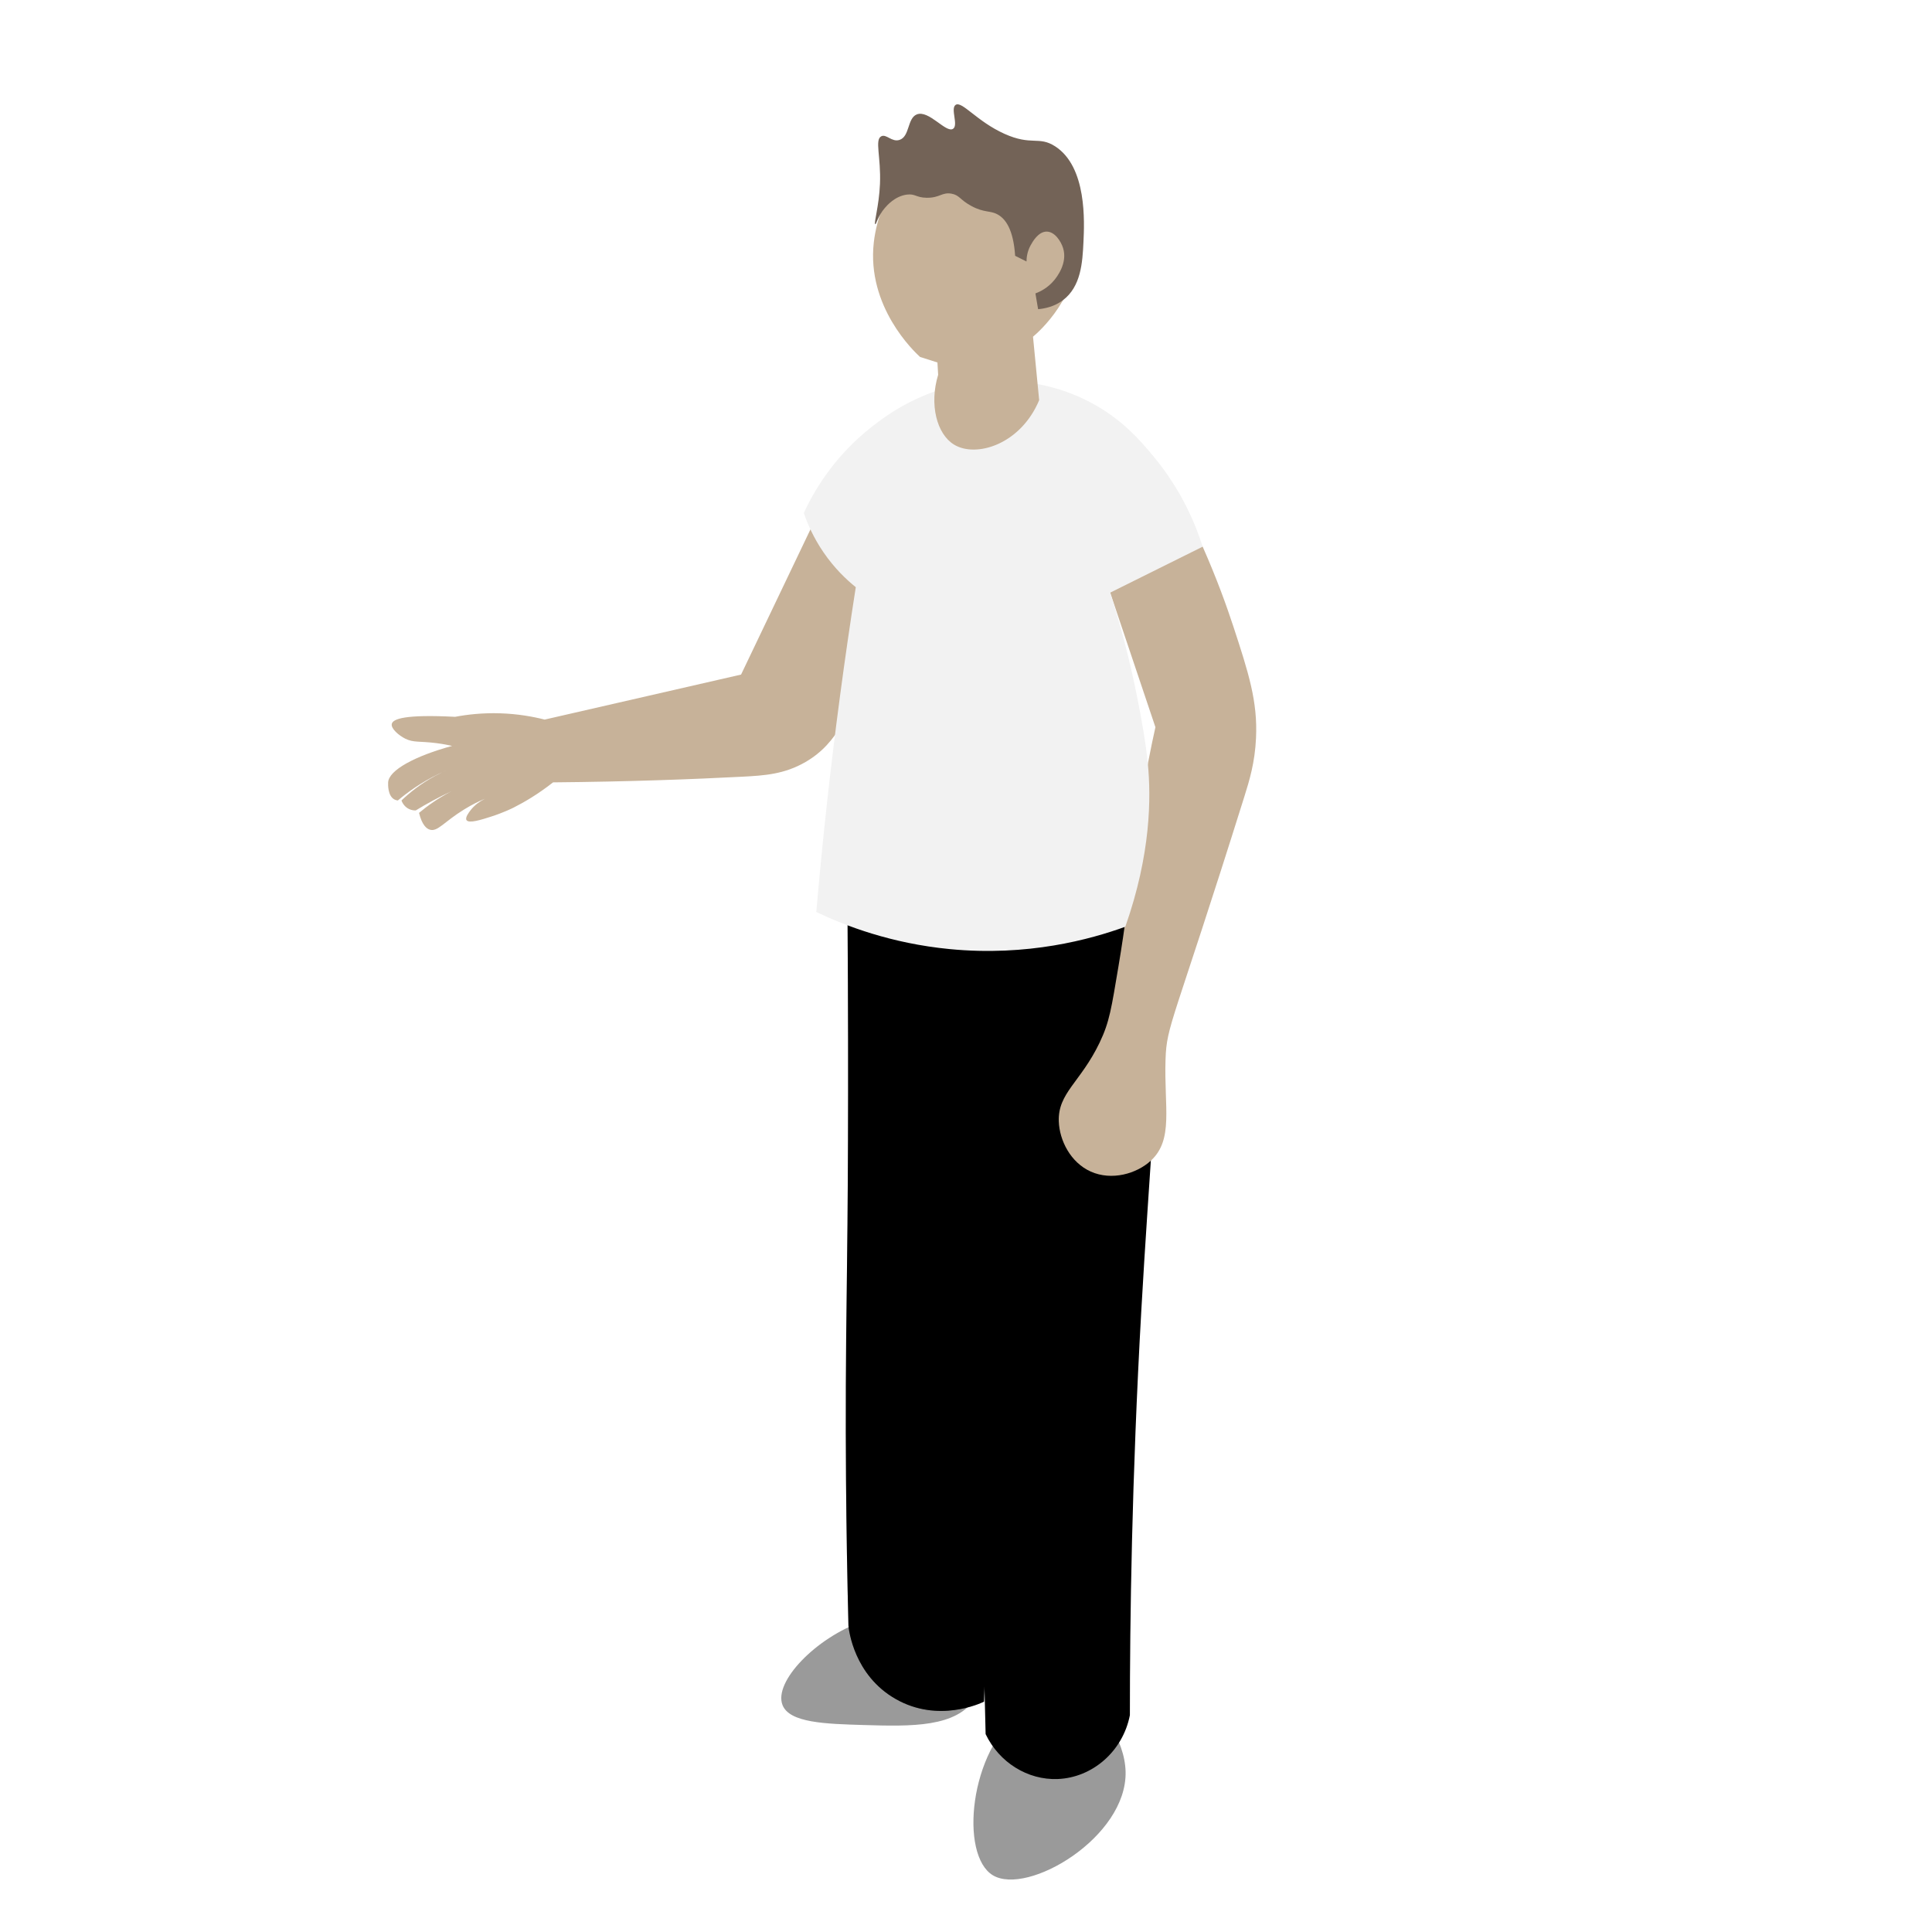
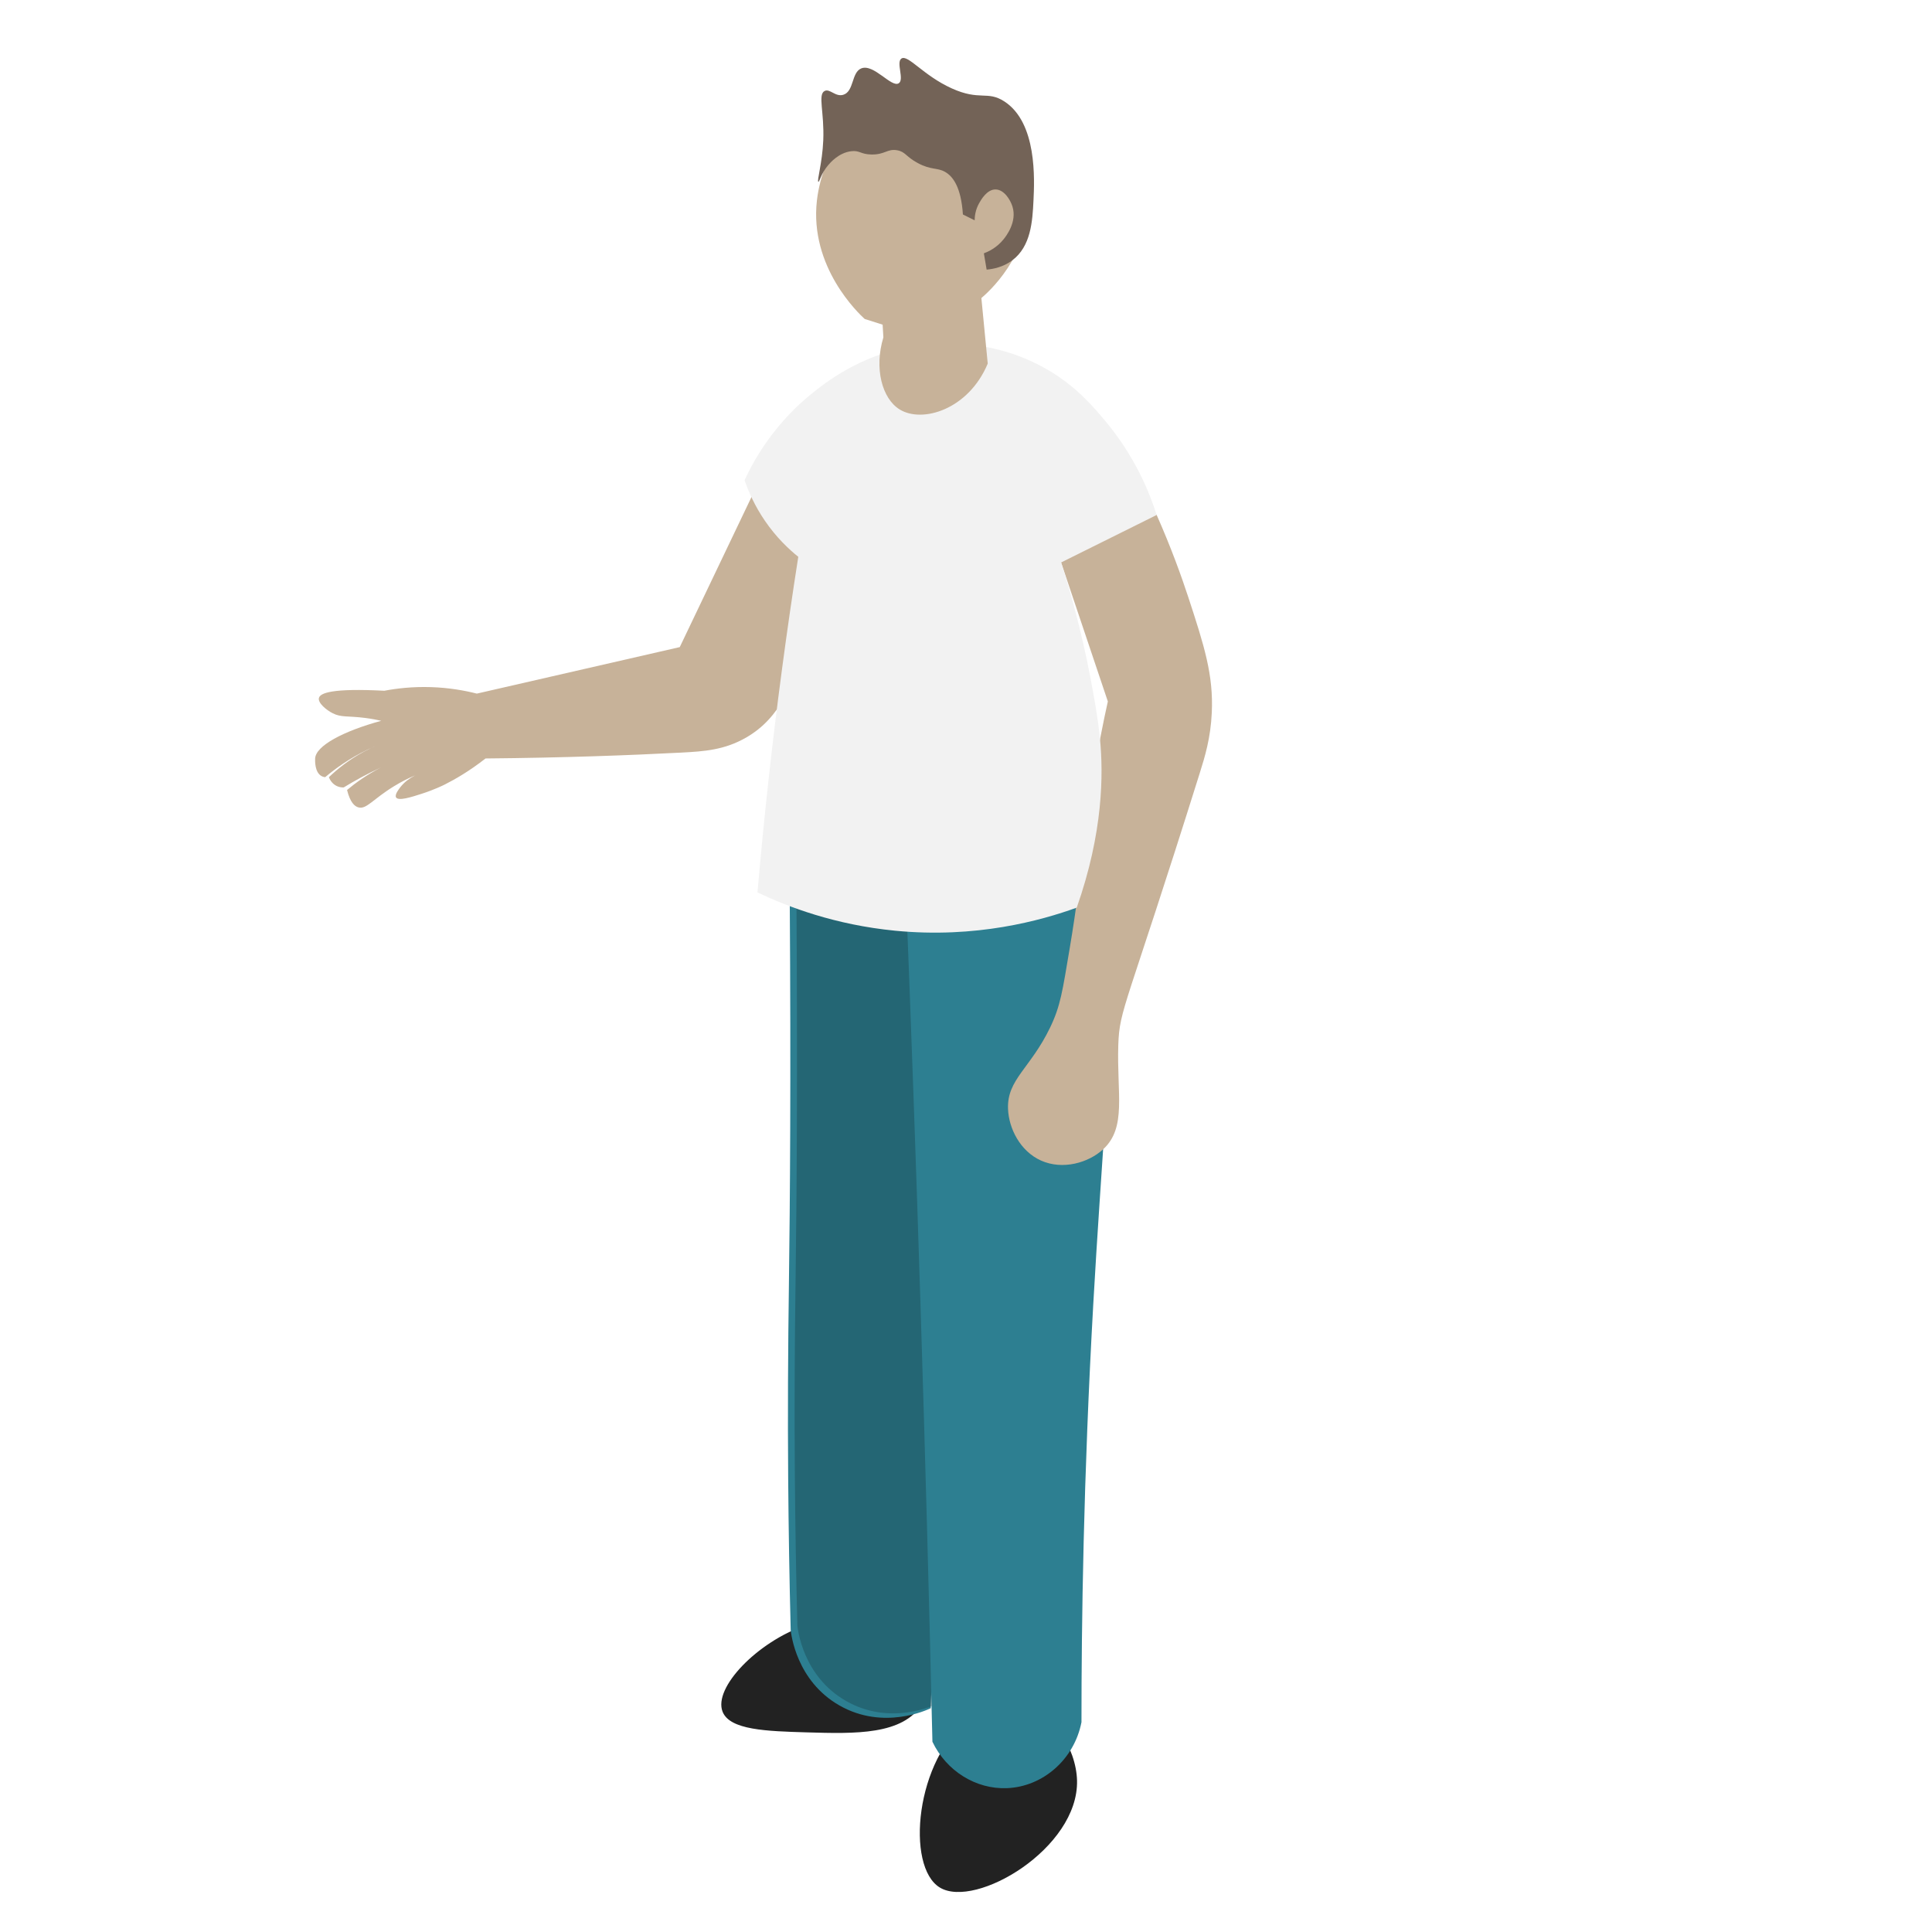
- <svg xmlns="http://www.w3.org/2000/svg" width="100%" height="100%" viewBox="0 0 200 200" version="1.1" xml:space="preserve" style="fill-rule:evenodd;clip-rule:evenodd;stroke-linejoin:round;stroke-miterlimit:2;">
-   <g>
-     <path d="M89.268,167.862c3.367,-1.169 9.521,-1.816 11.747,1.735c1.101,1.753 1.105,4.315 -0,6.111c-1.934,3.148 -6.7,3.008 -11.586,2.867c-3.998,-0.118 -7.703,-0.226 -8.425,-2.075c-0.941,-2.406 3.473,-6.971 8.264,-8.638" style="fill:#9a9a9a;fill-rule:nonzero;" />
-     <path d="M105.81,177.133c0.575,-0.428 2.493,-1.853 4.797,-1.508c3.374,0.505 5.833,4.545 5.914,7.769c0.172,6.794 -10.159,12.898 -13.743,10.732c-3.443,-2.079 -2.483,-12.893 3.032,-16.993" style="fill:#9a9a9a;fill-rule:nonzero;" />
+ <svg xmlns="http://www.w3.org/2000/svg" width="100%" height="100%" viewBox="0 0 100 100" version="1.1" xml:space="preserve" style="fill-rule:evenodd;clip-rule:evenodd;stroke-linejoin:round;stroke-miterlimit:2;">
+   <path d="M41.669,84.133c1.739,-0.604 4.918,-0.938 6.068,0.896c0.569,0.906 0.571,2.229 -0,3.157c-0.999,1.626 -3.461,1.554 -5.985,1.481c-2.065,-0.061 -3.979,-0.117 -4.352,-1.072c-0.486,-1.243 1.794,-3.601 4.269,-4.462" style="fill:#222;fill-rule:nonzero;" />
+   <path d="M49.653,46.796c-0.493,13.873 -0.985,27.747 -1.478,41.62c-0.188,0.092 -2.446,1.154 -4.719,-0.138c-2.239,-1.272 -2.509,-3.7 -2.53,-3.92c-0.065,-2.567 -0.11,-5.177 -0.13,-7.827c-0.026,-3.349 -0.009,-6.698 0.038,-10.047c0.059,-4.273 0.106,-10.678 0.044,-19.885c2.925,0.066 5.85,0.132 8.775,0.197" style="fill:#2d7f91;fill-rule:nonzero;" />
+   <g opacity="0.2">
+     <path d="M49.998,46.566c-0.493,13.873 -0.985,27.747 -1.478,41.62c-0.188,0.092 -2.446,1.154 -4.719,-0.138c-2.239,-1.272 -2.509,-3.7 -2.53,-3.92c-0.065,-2.567 -0.11,-5.177 -0.13,-7.827c-0.026,-3.349 -0.009,-6.698 0.038,-10.047c0.059,-4.273 0.106,-10.678 0.044,-19.885c2.925,0.066 5.85,0.132 8.775,0.197" style="fill-rule:nonzero;" />
  </g>
-   <path d="M104.725,95.582c-0.955,26.856 -1.907,53.714 -2.861,80.571c-0.364,0.178 -4.736,2.234 -9.136,-0.268c-4.334,-2.462 -4.857,-7.162 -4.897,-7.588c-0.126,-4.97 -0.213,-10.022 -0.252,-15.152c-0.05,-6.483 -0.018,-12.966 0.073,-19.45c0.115,-8.272 0.206,-20.671 0.086,-38.494c5.662,0.128 11.324,0.255 16.987,0.381" class="main" />
-   <g opacity="0.2">
-     <path d="M104.725,95.582c-0.955,26.856 -1.907,53.714 -2.861,80.571c-0.364,0.178 -4.736,2.234 -9.136,-0.268c-4.334,-2.462 -4.857,-7.162 -4.897,-7.588c-0.126,-4.97 -0.213,-10.022 -0.252,-15.152c-0.05,-6.483 -0.018,-12.966 0.073,-19.45c0.115,-8.272 0.206,-20.671 0.086,-38.494c5.662,0.128 11.324,0.255 16.987,0.381" style="fill-rule:nonzero;" />
-   </g>
-   <path d="M118.151,135.615c-0.993,17.603 -1.187,32.106 -1.185,41.939c-0.73,3.743 -3.881,6.471 -7.474,6.61c-3.109,0.12 -6.061,-1.717 -7.461,-4.651c-0.335,-14.529 -0.734,-29.162 -1.198,-43.898c-0.443,-14.112 -0.943,-28.124 -1.495,-42.039c9.136,-6.272 13.702,-5.974 16.159,-4.652c6.7,3.611 4.253,18.366 2.654,46.691" class="main" />
-   <path d="M119.609,75.279c-1.561,-4.642 -3.123,-9.286 -4.683,-13.928c-3.005,-6.079 -4.128,-11.385 -2.498,-12.546c1.704,-1.214 6.77,1.856 12.072,7.786c1.476,3.335 2.492,6.179 3.166,8.229c1.601,4.876 2.532,7.798 2.357,11.578c-0.116,2.544 -0.683,4.397 -1.215,6.089c-7.42,23.656 -8.034,23.553 -8.152,27.2c-0.161,4.927 0.859,8.276 -1.52,10.465c-1.467,1.352 -4.053,2.103 -6.226,1.127c-2.098,-0.943 -3.236,-3.237 -3.304,-5.192c-0.105,-2.942 2.248,-4.042 4.22,-8.142c1.047,-2.176 1.233,-3.628 1.952,-7.879c1.449,-8.603 1.349,-12.169 3.047,-21.006c0.311,-1.624 0.598,-2.944 0.784,-3.781" style="fill:#c7b299;fill-rule:nonzero;" />
-   <path d="M97.223,57.011c-3.161,4.582 -5.345,8.562 -6.802,11.479c-2.583,5.171 -3.576,8.386 -7.033,10.392c-2.192,1.27 -4.248,1.4 -6.505,1.52c-5.114,0.265 -11.737,0.518 -19.629,0.588c-1.609,1.262 -3.036,2.081 -4.068,2.602c-0.106,0.056 -1.035,0.521 -2.342,0.941c-1.01,0.325 -2.311,0.741 -2.551,0.364c-0.171,-0.267 0.269,-0.829 0.435,-1.042c0.834,-1.065 2.093,-1.419 2.102,-1.399c0.008,0.015 -1.103,0.305 -2.768,1.329c-2.125,1.307 -2.751,2.335 -3.552,2.105c-0.362,-0.101 -0.815,-0.475 -1.133,-1.741c0.856,-0.716 1.981,-1.525 3.39,-2.255c1.034,-0.536 2.008,-0.917 2.857,-1.194c-0.904,0.337 -1.862,0.73 -2.857,1.194c-1.39,0.647 -2.631,1.33 -3.724,1.998c-0.153,0.006 -0.413,-0.006 -0.692,-0.138c-0.544,-0.255 -0.747,-0.766 -0.791,-0.888c0.815,-0.782 1.966,-1.725 3.49,-2.548c1.012,-0.547 1.963,-0.921 2.782,-1.181c-0.751,0.25 -1.57,0.57 -2.426,0.982c-1.769,0.856 -3.169,1.856 -4.224,2.747c-0.102,-0.012 -0.246,-0.043 -0.391,-0.128c-0.654,-0.391 -0.619,-1.502 -0.612,-1.729c0.041,-1.279 2.8,-2.748 6.625,-3.794c-0.35,-0.079 -0.918,-0.197 -1.624,-0.286c-1.754,-0.225 -2.378,-0.033 -3.237,-0.467c-0.643,-0.323 -1.5,-1.037 -1.384,-1.529c0.12,-0.511 1.341,-0.997 6.555,-0.728c1.233,-0.234 2.82,-0.422 4.663,-0.364c1.831,0.058 3.394,0.343 4.606,0.65c6.777,-1.552 13.554,-3.107 20.332,-4.659c3.337,-6.985 6.675,-13.969 10.014,-20.954c7.23,-7.112 14.01,-10.728 16.006,-9.098c1.984,1.622 -0.182,8.889 -5.512,17.231" style="fill:#c7b299;fill-rule:nonzero;" />
-   <path d="M117.863,72.903c0.284,1.495 0.747,3.916 0.962,6.158c0.335,3.492 0.331,9.302 -2.333,16.875c-3.575,1.295 -10.078,3.105 -18.205,2.311c-6.003,-0.584 -10.724,-2.379 -13.785,-3.837c0.627,-7.253 1.438,-14.739 2.466,-22.438c0.506,-3.796 1.048,-7.527 1.623,-11.187c-0.947,-0.761 -2.196,-1.932 -3.342,-3.607c-1.047,-1.531 -1.667,-2.981 -2.04,-4.075c0.939,-2.029 2.979,-5.728 6.99,-8.882c1.547,-1.217 5.148,-3.947 10.63,-4.659c1.736,-0.225 7.306,-0.722 12.8,2.509c2.789,1.639 4.458,3.595 5.689,5.062c2.993,3.566 4.451,7.159 5.183,9.459c-3.193,1.585 -6.383,3.172 -9.575,4.758c0.871,2.722 2.005,6.675 2.937,11.553" style="fill:#f2f2f2;fill-rule:nonzero;" />
-   <path d="M111.582,25.086c0.183,5.577 -4.027,9.248 -4.645,9.77c0.213,2.19 0.424,4.379 0.637,6.569c-1.922,4.599 -6.543,5.997 -8.821,4.595c-1.77,-1.086 -2.575,-4.127 -1.636,-7.222c-0.025,-0.424 -0.051,-0.85 -0.074,-1.274l-1.8,-0.573c-0.585,-0.532 -5.544,-5.19 -4.786,-11.865c0.579,-5.078 4.474,-11.414 10.563,-11.422c5.906,-0.007 10.38,5.88 10.562,11.422" style="fill:#c7b299;fill-rule:nonzero;" />
-   <path d="M112.158,25.086c-0.1,2.097 -0.257,4.594 -2.131,5.995c-0.898,0.674 -1.893,0.868 -2.563,0.926c-0.093,-0.544 -0.184,-1.088 -0.277,-1.632c0.441,-0.165 1.291,-0.554 1.98,-1.413c0.215,-0.271 1.375,-1.716 0.883,-3.282c-0.221,-0.7 -0.856,-1.705 -1.703,-1.705c-0.866,0.002 -1.448,1.045 -1.642,1.39c-0.381,0.679 -0.438,1.334 -0.441,1.703c-0.393,-0.195 -0.784,-0.391 -1.177,-0.586c-0.184,-2.792 -1.028,-3.833 -1.781,-4.263c-0.802,-0.459 -1.388,-0.161 -2.747,-0.892c-1.201,-0.645 -1.228,-1.139 -2.078,-1.282c-0.979,-0.163 -1.204,0.447 -2.551,0.428c-1.107,-0.018 -1.171,-0.434 -2.037,-0.329c-1.244,0.153 -2.086,1.14 -2.305,1.396c-0.738,0.865 -0.864,1.695 -0.982,1.664c-0.182,-0.046 0.393,-1.864 0.488,-4.156c0.116,-2.819 -0.565,-4.574 0.132,-4.938c0.524,-0.275 1.09,0.627 1.883,0.375c1.079,-0.338 0.8,-2.236 1.791,-2.638c1.249,-0.507 3.026,1.961 3.758,1.488c0.58,-0.373 -0.287,-2.09 0.263,-2.474c0.646,-0.453 2.185,1.696 5.054,2.989c2.817,1.272 3.553,0.204 5.248,1.295c3.311,2.132 3.036,7.837 2.935,9.941" style="fill:#736357;fill-rule:nonzero;" />
+   <path d="M50.214,88.922c0.297,-0.221 1.288,-0.957 2.478,-0.779c1.743,0.261 3.013,2.348 3.055,4.013c0.089,3.51 -5.248,6.663 -7.099,5.544c-1.779,-1.074 -1.283,-6.66 1.566,-8.778" style="fill:#222;fill-rule:nonzero;" />
+   <path d="M56.589,67.476c-0.513,9.093 -0.613,16.585 -0.612,21.664c-0.377,1.934 -2.005,3.343 -3.861,3.415c-1.606,0.062 -3.131,-0.887 -3.854,-2.403c-0.173,-7.505 -0.379,-15.064 -0.619,-22.676c-0.229,-7.29 -0.487,-14.528 -0.772,-21.716c4.719,-3.24 7.078,-3.086 8.347,-2.403c3.461,1.865 2.197,9.487 1.371,24.119" style="fill:#2d7f91;fill-rule:nonzero;" />
+   <path d="M57.342,36.308c-0.806,-2.398 -1.613,-4.797 -2.419,-7.195c-1.552,-3.14 -2.132,-5.881 -1.29,-6.481c0.88,-0.627 3.497,0.959 6.236,4.022c0.762,1.723 1.287,3.192 1.635,4.251c0.827,2.519 1.308,4.028 1.218,5.981c-0.06,1.314 -0.353,2.271 -0.628,3.145c-3.833,12.22 -4.15,12.167 -4.211,14.051c-0.083,2.545 0.444,4.275 -0.785,5.406c-0.758,0.698 -2.094,1.086 -3.216,0.582c-1.084,-0.487 -1.672,-1.672 -1.707,-2.682c-0.054,-1.52 1.161,-2.088 2.18,-4.206c0.541,-1.124 0.637,-1.874 1.008,-4.07c0.749,-4.444 0.697,-6.286 1.574,-10.851c0.161,-0.839 0.309,-1.521 0.405,-1.953" style="fill:#c7b299;fill-rule:nonzero;" />
+   <path d="M45.778,26.871c-1.633,2.367 -2.761,4.423 -3.514,5.93c-1.334,2.671 -1.847,4.332 -3.633,5.368c-1.132,0.656 -2.194,0.723 -3.36,0.785c-2.642,0.137 -6.063,0.268 -10.14,0.304c-0.831,0.652 -1.568,1.075 -2.101,1.344c-0.055,0.029 -0.535,0.269 -1.21,0.486c-0.522,0.168 -1.194,0.383 -1.318,0.188c-0.088,-0.138 0.139,-0.428 0.225,-0.538c0.431,-0.55 1.081,-0.733 1.086,-0.723c0.004,0.008 -0.57,0.158 -1.43,0.687c-1.098,0.675 -1.421,1.206 -1.835,1.087c-0.187,-0.052 -0.421,-0.245 -0.585,-0.899c0.442,-0.37 1.023,-0.788 1.751,-1.165c0.534,-0.277 1.037,-0.474 1.476,-0.617c-0.467,0.174 -0.962,0.377 -1.476,0.617c-0.718,0.334 -1.359,0.687 -1.924,1.032c-0.079,0.003 -0.213,-0.003 -0.357,-0.071c-0.281,-0.132 -0.386,-0.396 -0.409,-0.459c0.421,-0.404 1.016,-0.891 1.803,-1.316c0.523,-0.283 1.014,-0.476 1.437,-0.61c-0.388,0.129 -0.811,0.294 -1.253,0.507c-0.914,0.442 -1.637,0.959 -2.182,1.419c-0.053,-0.006 -0.127,-0.022 -0.202,-0.066c-0.338,-0.202 -0.32,-0.776 -0.316,-0.893c0.021,-0.661 1.446,-1.42 3.422,-1.96c-0.181,-0.041 -0.474,-0.102 -0.839,-0.148c-0.906,-0.116 -1.228,-0.017 -1.672,-0.241c-0.332,-0.167 -0.775,-0.536 -0.715,-0.79c0.062,-0.264 0.693,-0.515 3.386,-0.376c0.637,-0.121 1.457,-0.218 2.409,-0.188c0.946,0.03 1.753,0.177 2.379,0.336c3.501,-0.802 7.002,-1.605 10.503,-2.407c1.724,-3.608 3.448,-7.216 5.173,-10.824c3.735,-3.674 7.237,-5.542 8.268,-4.7c1.025,0.838 -0.094,4.592 -2.847,8.901" style="fill:#c7b299;fill-rule:nonzero;" />
+   <path d="M56.44,35.081c0.147,0.772 0.386,2.023 0.497,3.181c0.173,1.804 0.171,4.805 -1.205,8.717c-1.847,0.669 -5.206,1.604 -9.404,1.194c-3.101,-0.302 -5.54,-1.229 -7.121,-1.982c0.324,-3.747 0.743,-7.614 1.274,-11.591c0.261,-1.961 0.541,-3.888 0.838,-5.779c-0.489,-0.393 -1.134,-0.998 -1.726,-1.863c-0.541,-0.791 -0.861,-1.54 -1.054,-2.105c0.485,-1.048 1.539,-2.959 3.611,-4.588c0.799,-0.629 2.659,-2.039 5.491,-2.407c0.897,-0.116 3.774,-0.373 6.612,1.296c1.441,0.847 2.303,1.857 2.939,2.615c1.546,1.842 2.299,3.698 2.677,4.886c-1.649,0.819 -3.297,1.639 -4.946,2.458c0.45,1.406 1.036,3.448 1.517,5.968" style="fill:#f2f2f2;fill-rule:nonzero;" />
+   <path d="M53.195,10.38c0.095,2.881 -2.08,4.777 -2.399,5.047c0.11,1.131 0.219,2.262 0.329,3.393c-0.993,2.376 -3.38,3.098 -4.557,2.374c-0.914,-0.561 -1.33,-2.132 -0.845,-3.731c-0.013,-0.219 -0.026,-0.439 -0.038,-0.658l-0.93,-0.296c-0.302,-0.275 -2.864,-2.681 -2.472,-6.129c0.299,-2.623 2.311,-5.896 5.456,-5.9c3.051,-0.004 5.362,3.037 5.456,5.9" style="fill:#c7b299;fill-rule:nonzero;" />
+   <path d="M53.493,10.38c-0.052,1.083 -0.133,2.373 -1.101,3.097c-0.464,0.348 -0.978,0.448 -1.324,0.478c-0.048,-0.281 -0.095,-0.562 -0.143,-0.843c0.228,-0.085 0.667,-0.286 1.023,-0.73c0.111,-0.14 0.71,-0.886 0.456,-1.695c-0.114,-0.362 -0.442,-0.881 -0.88,-0.881c-0.447,0.001 -0.748,0.54 -0.848,0.718c-0.197,0.351 -0.226,0.689 -0.228,0.88c-0.203,-0.101 -0.405,-0.202 -0.608,-0.303c-0.095,-1.442 -0.531,-1.98 -0.92,-2.202c-0.414,-0.237 -0.717,-0.083 -1.419,-0.461c-0.62,-0.333 -0.634,-0.588 -1.073,-0.662c-0.506,-0.084 -0.622,0.231 -1.318,0.221c-0.572,-0.009 -0.605,-0.224 -1.052,-0.17c-0.643,0.079 -1.078,0.589 -1.191,0.721c-0.381,0.447 -0.446,0.876 -0.507,0.86c-0.094,-0.024 0.203,-0.963 0.252,-2.147c0.06,-1.456 -0.292,-2.363 0.068,-2.551c0.271,-0.142 0.563,0.324 0.973,0.194c0.557,-0.175 0.413,-1.155 0.925,-1.363c0.645,-0.262 1.563,1.013 1.941,0.769c0.3,-0.193 -0.148,-1.08 0.136,-1.278c0.334,-0.234 1.129,0.876 2.611,1.544c1.455,0.657 1.835,0.105 2.711,0.669c1.71,1.101 1.568,4.048 1.516,5.135" style="fill:#736357;fill-rule:nonzero;" />
</svg>
